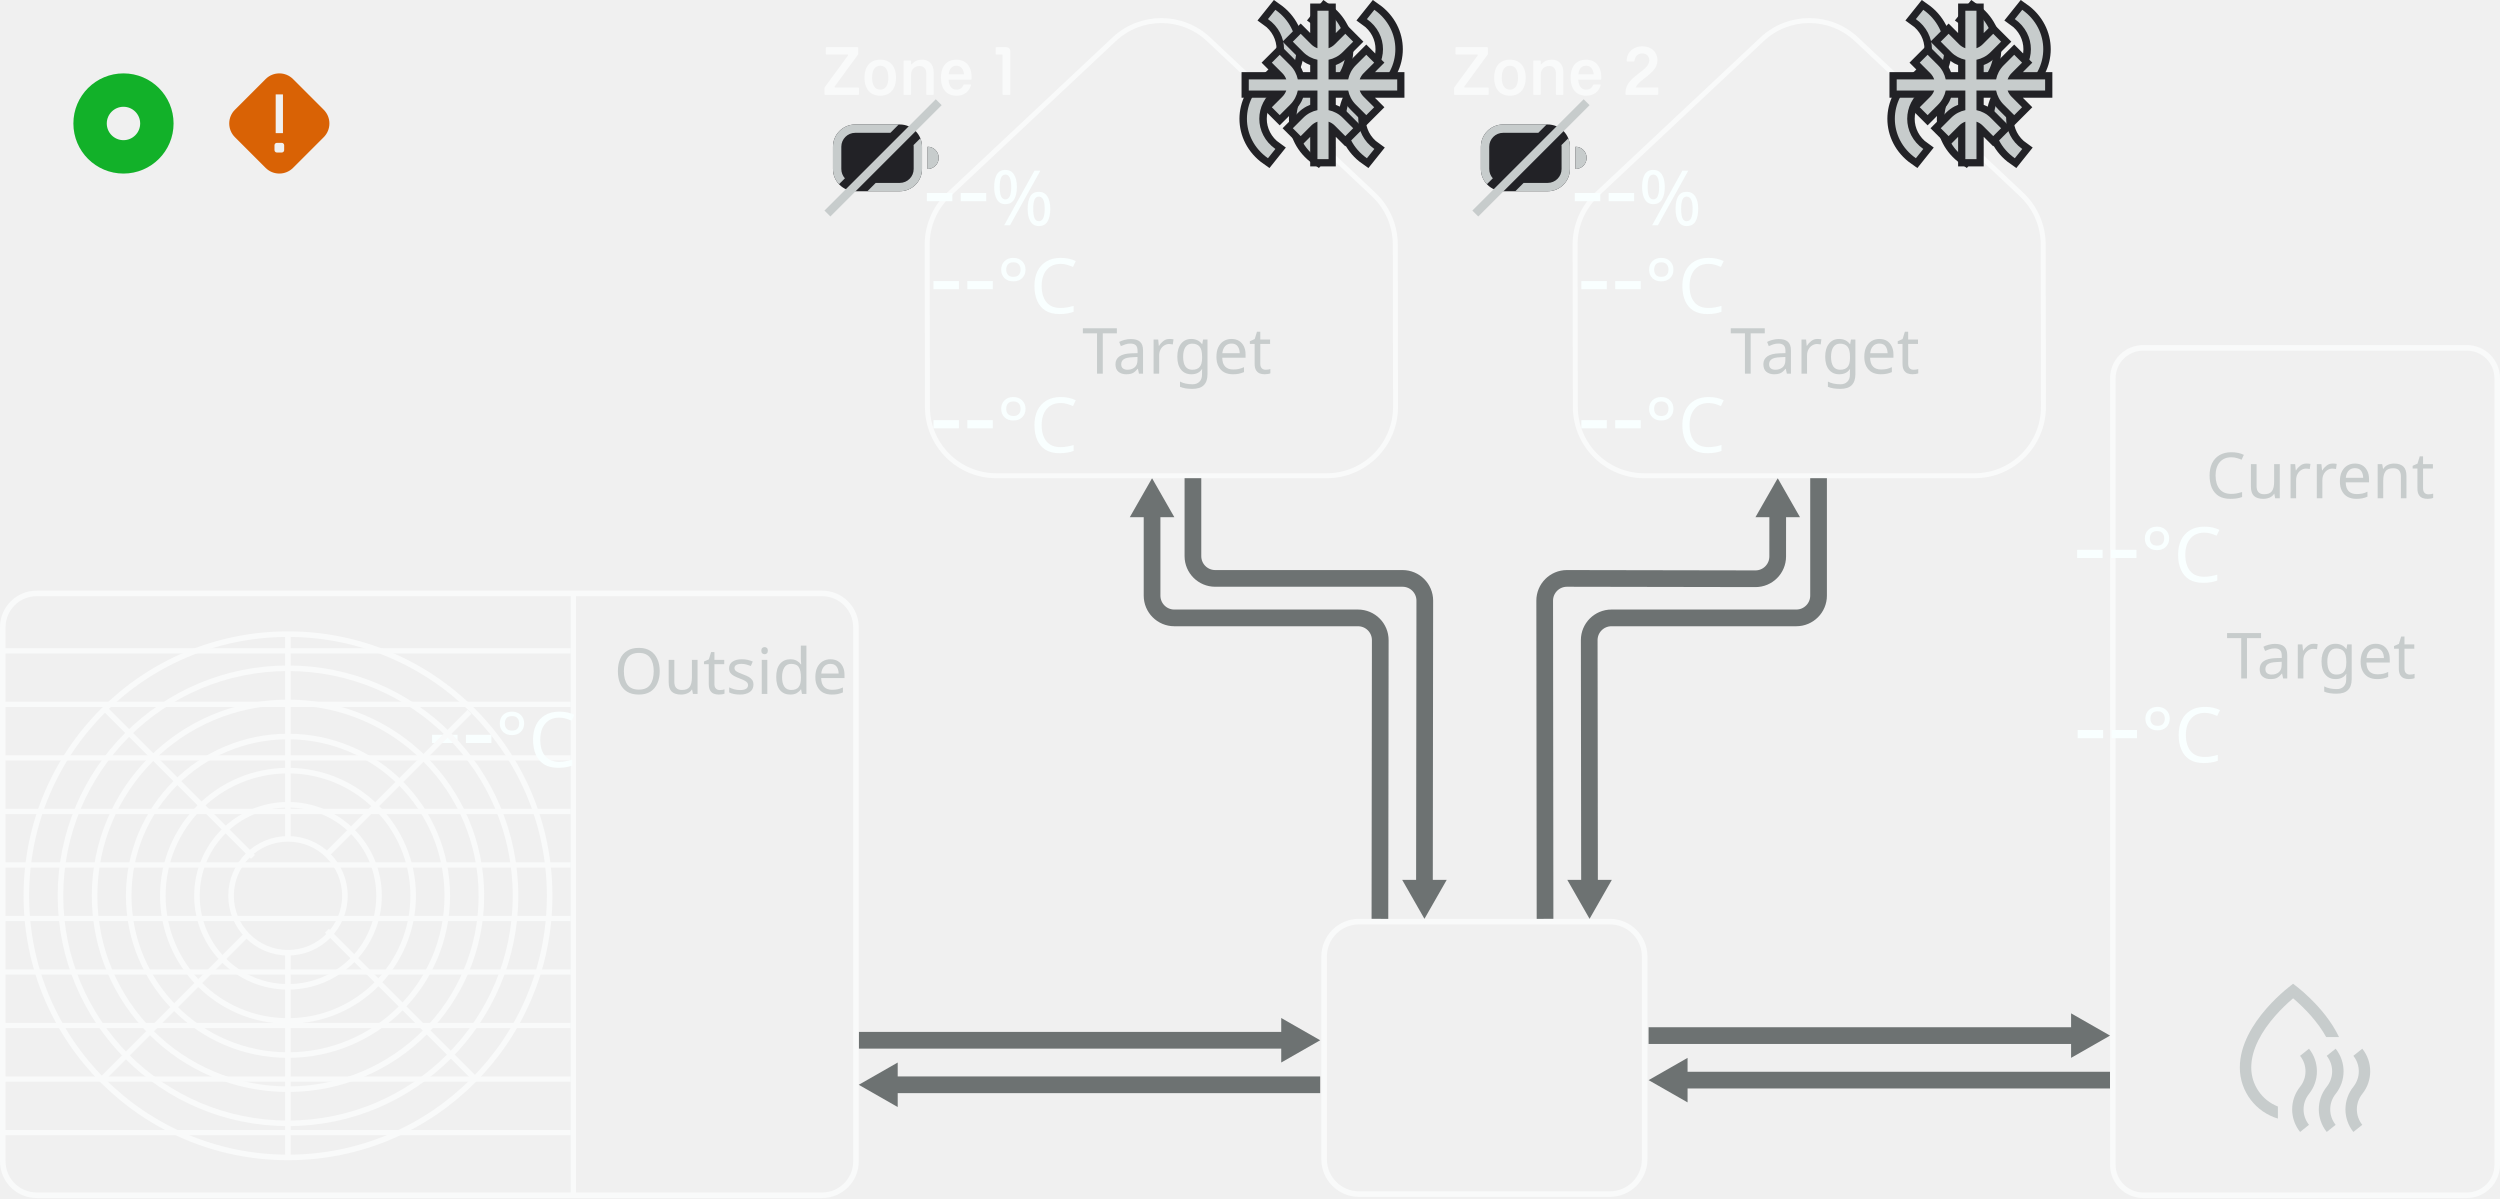
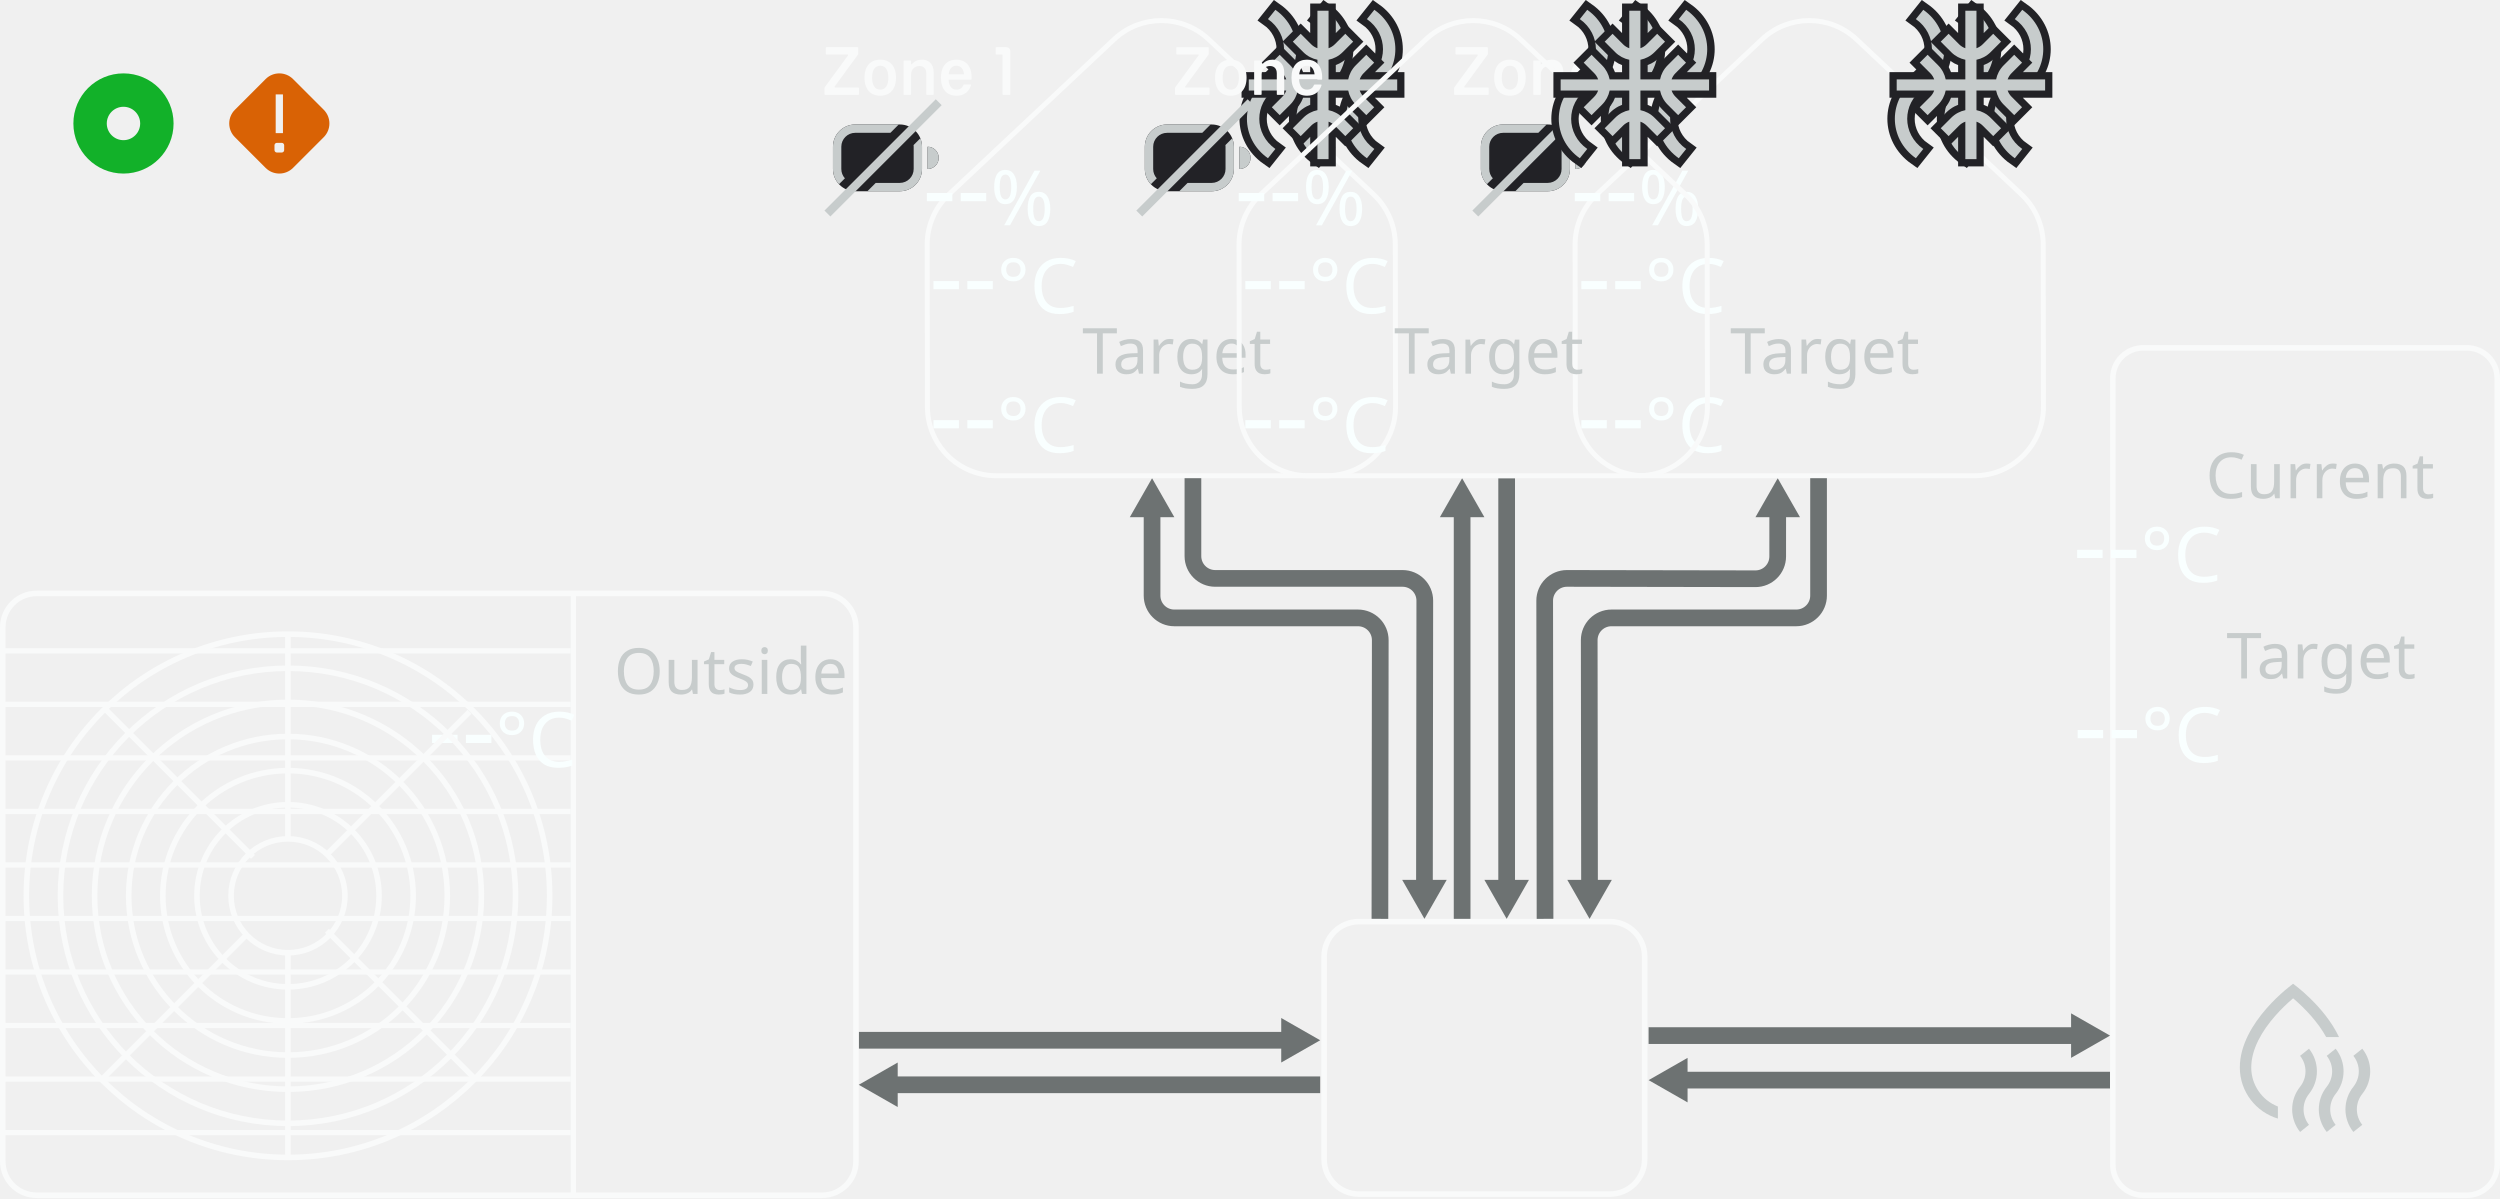
<svg xmlns="http://www.w3.org/2000/svg" xml:space="preserve" id="svg2281" version="1.1" fill="none" viewBox="0 0 449.158 215.243" height="215.243" width="449.158">
-   <rect x="237.897" y="165.582" width="57.588" height="48.954" rx="6.263" stroke="#f9fafa" id="rect2171" style="stroke-width:1;stroke-dasharray:none" />
+   <rect x="237.897" y="165.582" width="57.588" height="48.954" rx="6.263" stroke="#f9fafa" id="rect2171" style="display:inline;stroke-width:1;stroke-dasharray:none" />
  <mask id="path-82-inside-1_2379_2885" fill="#ffffff">
    <path d="m 505.045,189.727 8.727,-5.038 v 10.077 z" id="path2195" />
    <path d="M 504.993,189.727 499.954,181 h 10.078 z" id="path2197" />
    <path d="m 504.993,189.727 5.039,8.728 h -10.077 z" id="path2199" />
  </mask>
  <mask id="path-88-inside-2_2379_2885" fill="#ffffff">
    <path d="m 660.045,189.727 8.727,-5.038 v 10.077 z" id="path2214" />
    <path d="M 659.993,189.727 654.954,181 h 10.078 z" id="path2216" />
    <path d="m 659.993,189.727 5.039,8.728 h -10.077 z" id="path2218" />
  </mask>
  <defs id="defs2279" />
-   <g id="g9968">
+   <g id="g9968" style="display:inline">
    <path d="m 247.921,165.08 0.062,-50.066 c 0.003,-2.209 -1.791,-4 -4,-4 h -33 c -2.209,0 -4,-1.79 -4,-4 V 92.259" stroke="#b63a3a" stroke-width="3" id="path2031-4-3" style="stroke:#6d7272;stroke-opacity:1" />
    <path d="m 206.984,85.918 4,7 h -8 z" fill="#b63a3a" id="path2103-2-4" style="fill:#6d7272;fill-opacity:1" />
  </g>
-   <g id="g9980">
+   <g id="g9980" style="display:inline">
    <path d="m 319.391,91.928 -0.004,8.052 c -10e-4,2.209 -1.791,4.004 -4,4 l -33.863,-0.062 c -2.209,-0.004 -4.002,1.791 -4,4 l 0.062,57.162" stroke="#eb7f00" stroke-width="3" id="path2033-8-6-4" style="stroke:#6d7272;stroke-opacity:1" />
    <path d="m 319.391,85.918 4,7 h -8 z" fill="#b63a3a" id="path2103-2-4-2" style="fill:#6d7272;fill-opacity:1" />
  </g>
  <g id="g9960">
    <path d="m 237.189,186.897 -7,4 v -8 z" fill="#b63a3a" id="path2103-2" style="stroke:none;fill:#6d7272;fill-opacity:1" />
    <path d="m 154.285,186.897 h 76.18" stroke="#b63a3a" stroke-width="3.005" id="path2031-1" style="stroke:#6d7272;stroke-opacity:1" />
  </g>
  <g id="g9984">
    <path d="m 379.097,186.059 -7,4 v -8 z" fill="#b63a3a" id="path2103-2-6" style="fill:#6d7272;fill-opacity:1" />
    <path d="m 296.193,186.059 h 76.18" stroke="#b63a3a" stroke-width="3.005" id="path2031-1-5" style="stroke:#6d7272;stroke-opacity:1" />
  </g>
  <g id="g9988">
    <path d="m 379.097,194.059 h -76.404" stroke="#eb7f00" stroke-width="3" id="path2033-2-8" style="stroke:#6d7272;stroke-opacity:1" />
    <path d="m 296.193,194.059 7,-4 v 8 z" fill="#eb7f00" id="path2099-7-6" style="fill:#6d7272;fill-opacity:1" />
  </g>
  <g id="g9891">
    <rect x="379.597" y="62.498" width="69.061" height="152.245" rx="5.462" stroke="#f9fafa" id="rect2109-1" style="stroke-width:1;stroke-dasharray:none" />
    <g style="fill:#c7cccc;fill-opacity:1;stroke-width:1;stroke-dasharray:none" id="g11642-0" transform="matrix(1.367733,0,0,1.367733,395.5758,172.6416)">
      <path d="M 16.343,10 C 15.798,9.011 15.106,8.078 14.371,7.238 13.555,6.305 12.735,5.543 12.118,5.014 12.077,4.979 12.038,4.946 12,4.914 11.962,4.946 11.923,4.979 11.882,5.014 11.265,5.543 10.445,6.305 9.629,7.238 7.951,9.155 6.5,11.555 6.5,14 c 0,2.332 1.451,4.325 3.5,5.125 v 1.585 C 7.109,19.85 5,17.171 5,14 5,8 12,3 12,3 c 0,0 4.105,2.932 6.028,7 z" fill="#222226" id="path11624-8" style="fill:#c7cccc;fill-opacity:1;stroke-width:1;stroke-dasharray:none" />
      <path fill-rule="evenodd" clip-rule="evenodd" d="m 17.586,17.468 c -0.95,1.188 -0.95,2.875 0,4.063 l -1.171,0.937 c -1.388,-1.736 -1.388,-4.202 0,-5.937 0.95,-1.188 0.95,-2.875 0,-4.063 l 1.171,-0.937 c 1.388,1.736 1.388,4.202 0,5.937 z" fill="#222226" id="path11626-7" style="fill:#c7cccc;fill-opacity:1;stroke-width:1;stroke-dasharray:none" />
      <path fill-rule="evenodd" clip-rule="evenodd" d="m 21.086,17.468 c -0.95,1.188 -0.95,2.875 0,4.063 l -1.171,0.937 c -1.388,-1.736 -1.388,-4.202 0,-5.937 0.95,-1.188 0.95,-2.875 0,-4.063 l 1.171,-0.937 c 1.388,1.736 1.388,4.202 0,5.937 z" fill="#222226" id="path11628-3" style="fill:#c7cccc;fill-opacity:1;stroke-width:1;stroke-dasharray:none" />
      <path fill-rule="evenodd" clip-rule="evenodd" d="m 14.086,17.468 c -0.95,1.188 -0.95,2.875 0,4.063 l -1.171,0.937 c -1.388,-1.736 -1.388,-4.202 0,-5.937 0.95,-1.188 0.95,-2.875 0,-4.063 l 1.171,-0.937 c 1.388,1.736 1.388,4.202 0,5.937 z" fill="#222226" id="path11630-4" style="fill:#c7cccc;fill-opacity:1;stroke-width:1;stroke-dasharray:none" />
    </g>
    <text xml:space="preserve" style="font-size:18.897px;font-family:Calibri;-inkscape-font-specification:Calibri;fill:#f9ffff;fill-opacity:1;stroke:none;stroke-width:0.644;stroke-opacity:0.547" x="413.14" y="104.576" id="text2409">
      <tspan id="tspan2407" x="415.276" y="104.576" style="text-align:center;text-anchor:middle;fill:#f9ffff;fill-opacity:1;stroke-width:0.644">--<tspan style="font-size:13.743px;text-align:center;text-anchor:middle;fill:#f9ffff;fill-opacity:1;stroke-width:0.644" id="tspan4379">°C</tspan>
      </tspan>
    </text>
    <text xml:space="preserve" style="font-size:11.425px;font-family:Calibri;-inkscape-font-specification:Calibri;fill:#c7cccc;fill-opacity:1;stroke:none;stroke-width:0.575;stroke-opacity:0.547" x="396.277" y="89.519" id="text2409-5">
      <tspan id="tspan2407-6" x="396.277" y="89.519" style="font-size:11.425px;fill:#c7cccc;fill-opacity:1;stroke-width:0.575">Current</tspan>
    </text>
    <text xml:space="preserve" style="font-size:18.897px;font-family:Calibri;-inkscape-font-specification:Calibri;fill:#f9ffff;fill-opacity:1;stroke:none;stroke-width:0.644;stroke-opacity:0.547" x="413.241" y="136.953" id="text2409-50">
      <tspan id="tspan2407-0" x="415.377" y="136.953" style="text-align:center;text-anchor:middle;fill:#f9ffff;fill-opacity:1;stroke-width:0.644">--<tspan style="font-size:13.743px;text-align:center;text-anchor:middle;fill:#f9ffff;fill-opacity:1;stroke-width:0.644" id="tspan4379-5">°C</tspan>
      </tspan>
    </text>
    <text xml:space="preserve" style="font-size:11.425px;font-family:Calibri;-inkscape-font-specification:Calibri;fill:#c7cccc;fill-opacity:1;stroke:none;stroke-width:0.575;stroke-opacity:0.547" x="400.013" y="121.895" id="text2409-5-1">
      <tspan id="tspan2407-6-7" x="400.013" y="121.895" style="font-size:11.425px;fill:#c7cccc;fill-opacity:1;stroke-width:0.575">Target</tspan>
    </text>
  </g>
-   <g id="g9595">
+   <g id="g9595" style="display:inline">
    <path d="m 148.244,17.041 c -0.084,0 -0.12,-0.036 -0.12,-0.12 v -1.092 c 0,-0.06 0.012,-0.096 0.048,-0.156 l 4.176,-5.7 c 0.06,-0.084 0.024,-0.18 -0.084,-0.18 h -3.768 c -0.084,0 -0.132,-0.048 -0.132,-0.132 v -1.068 c 0,-0.084 0.048,-0.12 0.132,-0.12 h 5.556 c 0.084,0 0.132,0.036 0.132,0.12 v 1.092 c 0,0.06 -0.012,0.096 -0.06,0.156 l -4.164,5.7 c -0.06,0.084 -0.012,0.18 0.084,0.18 h 4.152 c 0.084,0 0.132,0.048 0.132,0.132 v 1.068 c 0,0.084 -0.048,0.12 -0.132,0.12 z m 9.906,0.156 c -1.704,0 -2.832,-1.116 -2.832,-3.24 0,-2.124 1.128,-3.24 2.832,-3.24 1.68,0 2.832,1.116 2.832,3.24 0,2.124 -1.152,3.24 -2.832,3.24 z m -1.464,-3.24 c 0,1.404 0.54,2.148 1.464,2.148 0.924,0 1.452,-0.744 1.452,-2.148 0,-1.416 -0.528,-2.148 -1.452,-2.148 -0.924,0 -1.464,0.732 -1.464,2.148 z m 5.768,3.084 c -0.072,0 -0.108,-0.036 -0.108,-0.12 v -5.94 c 0,-0.072 0.036,-0.108 0.108,-0.108 h 1.104 c 0.084,0 0.132,0.036 0.132,0.108 v 0.504 c 0,0.072 0.084,0.108 0.156,0.024 0.444,-0.516 1.068,-0.792 1.824,-0.792 1.14,0 2.076,0.732 2.076,2.28 v 3.924 c 0,0.084 -0.036,0.12 -0.108,0.12 h -1.116 c -0.06,0 -0.108,-0.036 -0.108,-0.12 v -3.732 c 0,-0.912 -0.516,-1.332 -1.236,-1.332 -0.804,0 -1.488,0.588 -1.488,1.512 v 3.552 c 0,0.084 -0.048,0.12 -0.132,0.12 z m 9.383,0.156 c -1.668,0 -2.784,-1.092 -2.784,-3.24 0,-2.16 1.116,-3.24 2.796,-3.24 1.404,0 2.82,0.9 2.712,3.468 0,0.084 -0.036,0.132 -0.12,0.132 h -4.02 c 0.084,1.188 0.576,1.788 1.428,1.788 0.696,0 1.056,-0.372 1.236,-0.816 0.024,-0.072 0.072,-0.108 0.144,-0.108 h 1.116 c 0.084,0 0.132,0.048 0.108,0.12 -0.324,1.104 -1.152,1.896 -2.616,1.896 z m -1.392,-3.84 h 2.76 c -0.12,-1.02 -0.612,-1.548 -1.356,-1.548 -0.804,0 -1.284,0.504 -1.404,1.548 z m 9.799,3.684 c -0.084,0 -0.12,-0.036 -0.12,-0.12 V 9.925 c 0,-0.084 -0.036,-0.132 -0.12,-0.132 h -0.984 c -0.084,0 -0.132,-0.048 -0.132,-0.132 v -1.068 c 0,-0.084 0.048,-0.12 0.132,-0.12 h 1.716 c 0.492,0 0.78,0.276 0.78,0.792 v 7.656 c 0,0.084 -0.048,0.12 -0.12,0.12 z" fill="#f9fafa" id="path2029" />
    <path style="fill:none;fill-opacity:1;stroke:#f9fafa;stroke-width:0.892;stroke-dasharray:none;stroke-opacity:1" d="m 250.728,73.072 -0.044,-29.136 c -0.005,-3.409 -1.416,-6.665 -3.9,-9.001 L 217.137,7.058 c -4.763,-4.478 -12.186,-4.482 -16.954,-0.008 L 170.489,34.914 c -2.499,2.344 -3.914,5.621 -3.909,9.047 l 0.045,29.149 c 0.011,6.83 5.551,12.362 12.381,12.362 h 59.341 c 6.845,0 12.392,-5.555 12.381,-12.4 z" id="path21454-0" />
    <g id="g30748" transform="translate(-481.8461,-72.6378)">
      <path style="fill:#222226;fill-opacity:1" d="m 20,14 c 1.105,0 2,-0.895 2,-2 0,-1.105 -0.895,-2 -2,-2 z" id="path8385-2-2-1-0-4" transform="translate(628.5,89.00003)" />
      <path style="fill:#222226;fill-opacity:1" d="M 7,6 C 4.791,6 3,7.791 3,10 v 4 c 0,2.209 1.791,4 4,4 h 8 c 2.209,0 4,-1.791 4,-4 V 10 C 19,7.791 17.209,6 15,6 Z m 8,1.5 H 7 C 5.619,7.5 4.5,8.619 4.5,10 v 4 c 0,1.381 1.119,2.5 2.5,2.5 h 8 c 1.381,0 2.5,-1.119 2.5,-2.5 V 10 C 17.5,8.619 16.381,7.5 15,7.5 Z" id="path8383-2-5-3-7-8" transform="translate(628.5,89.00003)" />
      <path d="M 637.682,107 H 643.5 c 2.209,0 4,-1.791 4,-4 v -4 c 0,-0.538 -0.106,-1.051 -0.299,-1.519 l -1.219,1.219 C 645.994,98.798 646,98.898 646,99 v 4 c 0,1.381 -1.119,2.5 -2.5,2.5 h -4.318 z" fill="#222226" id="path8521-8" style="fill:#c7cccc;fill-opacity:1" />
      <path d="m 641.818,96.5 h -6.318 c -1.381,0 -2.5,1.119 -2.5,2.5 v 4 c 0,0.644 0.244,1.231 0.644,1.674 l -1.062,1.062 c -0.671,-0.715 -1.082,-1.678 -1.082,-2.736 v -4 c 0,-2.209 1.791,-4 4,-4 h 7.818 z" fill="#222226" id="path8523-8" style="fill:#c7cccc;fill-opacity:1" />
      <path d="m 650.5,101 c 0,1.105 -0.895,2 -2,2 v -4 c 1.105,0 2,0.895 2,2 z" fill="#222226" id="path8525-7" style="fill:#c7cccc;fill-opacity:1" />
      <path fill-rule="evenodd" clip-rule="evenodd" d="m 629.97,110.47 20,-20 1.061,1.061 -20,20 z" fill="#222226" id="path8527-2" style="fill:#c7cccc;fill-opacity:1" />
    </g>
    <text xml:space="preserve" style="font-size:18.897px;font-family:Calibri;-inkscape-font-specification:Calibri;fill:#f9ffff;fill-opacity:1;stroke:none;stroke-width:0.644;stroke-opacity:0.547" x="207.667" y="81.285" id="text2409-1">
      <tspan id="tspan2407-7" x="209.803" y="81.285" style="text-align:center;text-anchor:middle;fill:#f9ffff;fill-opacity:1;stroke-width:0.644">--<tspan style="font-size:13.743px;text-align:center;text-anchor:middle;fill:#f9ffff;fill-opacity:1;stroke-width:0.644" id="tspan4379-4">°C</tspan>
      </tspan>
    </text>
    <text xml:space="preserve" style="font-size:18.897px;font-family:Calibri;-inkscape-font-specification:Calibri;fill:#f9ffff;fill-opacity:1;stroke:none;stroke-width:0.644;stroke-opacity:0.547" x="207.667" y="56.287" id="text2409-1-0">
      <tspan id="tspan2407-7-7" x="209.803" y="56.287" style="text-align:center;text-anchor:middle;fill:#f9ffff;fill-opacity:1;stroke-width:0.644">--<tspan style="font-size:13.743px;text-align:center;text-anchor:middle;fill:#f9ffff;fill-opacity:1;stroke-width:0.644" id="tspan4379-4-9">°C</tspan>
      </tspan>
    </text>
    <text xml:space="preserve" style="font-size:18.897px;font-family:Calibri;-inkscape-font-specification:Calibri;fill:#f9ffff;fill-opacity:1;stroke:none;stroke-width:0.644;stroke-opacity:0.547" x="207.049" y="40.477" id="text2409-1-6">
      <tspan id="tspan2407-7-0" x="207.049" y="40.477" style="text-align:center;text-anchor:middle;fill:#f9ffff;fill-opacity:1;stroke-width:0.644">--<tspan style="font-size:13.743px;text-align:center;text-anchor:middle" id="tspan5809">%</tspan>
      </tspan>
    </text>
    <text xml:space="preserve" style="font-size:11.425px;font-family:Calibri;-inkscape-font-specification:Calibri;fill:#c7cccc;fill-opacity:1;stroke:none;stroke-width:0.575;stroke-opacity:0.547" x="194.44" y="67.133" id="text2409-5-9">
      <tspan id="tspan2407-6-9" x="194.44" y="67.133" style="font-size:11.425px;fill:#c7cccc;fill-opacity:1;stroke-width:0.575">Target</tspan>
    </text>
    <g style="display:inline;fill:#c7cccc;fill-opacity:1;stroke:#222226;stroke-width:1.813;stroke-dasharray:none;stroke-opacity:1;paint-order:stroke fill markers" id="g6363-5-3-4" transform="matrix(1.481479,0,0,1.38889,219.5833,-1.570976)">
      <path fill-rule="evenodd" clip-rule="evenodd" d="m 18.45,12.6 c -2.6,1.95 -2.6,5.85 0,7.8 l -0.9,1.2 c -3.4,-2.55 -3.4,-7.65 0,-10.2 2.6,-1.95 2.6,-5.85 0,-7.8 l 0.9,-1.2 c 3.4,2.55 3.4,7.65 0,10.2 z" fill="#222226" id="path6348-3-7-9" style="fill:#c7cccc;fill-opacity:1;stroke:#222226;stroke-width:1.813;stroke-dasharray:none;stroke-opacity:1;paint-order:stroke fill markers" />
      <path fill-rule="evenodd" clip-rule="evenodd" d="m 12.45,12.6 c -2.6,1.95 -2.6,5.85 0,7.8 l -0.9,1.2 c -3.4,-2.55 -3.4,-7.65 0,-10.2 2.6,-1.95 2.6,-5.85 0,-7.8 l 0.9,-1.2 c 3.4,2.55 3.4,7.65 0,10.2 z" fill="#222226" id="path6350-8-5-1" style="fill:#c7cccc;fill-opacity:1;stroke:#222226;stroke-width:1.813;stroke-dasharray:none;stroke-opacity:1;paint-order:stroke fill markers" />
      <path fill-rule="evenodd" clip-rule="evenodd" d="m 6.45,12.6 c -2.6,1.95 -2.6,5.85 0,7.8 l -0.9,1.2 c -3.4,-2.55 -3.4,-7.65 0,-10.2 2.6,-1.95 2.6,-5.85 0,-7.8 l 0.9,-1.2 c 3.4,2.55 3.4,7.65 0,10.2 z" fill="#222226" id="path6352-3-0-2" style="fill:#c7cccc;fill-opacity:1;stroke:#222226;stroke-width:1.813;stroke-dasharray:none;stroke-opacity:1;paint-order:stroke fill markers" />
    </g>
    <g id="g9598">
      <path d="m 236.694,16.262 v 3.528 c -0.929,0.189 -1.815,0.643 -2.535,1.364 l -1.886,1.886 1.414,1.414 1.886,-1.886 c 0.328,-0.328 0.712,-0.563 1.121,-0.708 v 6.734 h 2 v -6.734 c 0.409,0.144 0.794,0.38 1.121,0.708 l 1.886,1.886 1.414,-1.414 -1.886,-1.886 c -0.721,-0.721 -1.607,-1.175 -2.536,-1.364 v -3.528 h 3.529 c 0.189,0.929 0.643,1.815 1.364,2.535 l 1.886,1.886 1.414,-1.414 -1.886,-1.886 c -0.327,-0.327 -0.563,-0.712 -0.708,-1.121 h 6.734 v -2 h -6.734 c 0.144,-0.409 0.38,-0.794 0.708,-1.121 l 1.886,-1.886 -1.414,-1.414 -1.886,1.886 c -0.721,0.721 -1.175,1.607 -1.364,2.536 h -3.529 v -3.529 c 0.929,-0.189 1.815,-0.643 2.535,-1.364 l 1.886,-1.886 -1.414,-1.414 -1.886,1.886 c -0.327,0.327 -0.712,0.563 -1.121,0.708 v -6.734 h -2 v 6.735 c -0.409,-0.144 -0.794,-0.38 -1.121,-0.708 l -1.886,-1.886 -1.414,1.414 1.886,1.886 c 0.721,0.721 1.607,1.175 2.536,1.364 v 3.529 h -3.529 c -0.189,-0.929 -0.643,-1.815 -1.364,-2.536 l -1.886,-1.886 -1.414,1.414 1.886,1.886 c 0.328,0.328 0.563,0.712 0.708,1.121 h -6.734 v 2 h 6.734 c -0.144,0.409 -0.38,0.794 -0.708,1.121 l -1.886,1.886 1.414,1.414 1.886,-1.886 c 0.721,-0.721 1.175,-1.606 1.364,-2.535 z" fill="#f9fafa" id="path6223-5-9-2" style="display:inline;fill:#c7cccc;fill-opacity:1;stroke:#222226;stroke-width:2.6;stroke-dasharray:none;stroke-opacity:1;paint-order:stroke fill markers" />
    </g>
  </g>
  <g id="g9936">
    <g id="g9952">
      <rect x="0.5" y="106.615" width="153.285" height="108.128" rx="6.085" stroke="#f9fafa" id="rect2113" />
      <line x1="0" y1="116.934" x2="102.543" y2="116.934" stroke="#f9fafa" stroke-width="0.941" id="line2115" />
      <line x1="0" y1="126.55" x2="102.543" y2="126.55" stroke="#f9fafa" stroke-width="0.941" id="line2117" />
      <line x1="0" y1="136.167" x2="102.543" y2="136.167" stroke="#f9fafa" stroke-width="0.941" id="line2119" />
      <line x1="0" y1="145.784" x2="102.543" y2="145.784" stroke="#f9fafa" stroke-width="0.941" id="line2121" />
      <line x1="0" y1="155.4" x2="102.543" y2="155.4" stroke="#f9fafa" stroke-width="0.941" id="line2123" />
      <line x1="0" y1="165.017" x2="102.543" y2="165.017" stroke="#f9fafa" stroke-width="0.941" id="line2125" />
      <line x1="0" y1="174.634" x2="102.543" y2="174.634" stroke="#f9fafa" stroke-width="0.941" id="line2127" />
      <line x1="0" y1="184.251" x2="102.543" y2="184.251" stroke="#f9fafa" stroke-width="0.941" id="line2129" />
      <line x1="0" y1="193.867" x2="102.543" y2="193.867" stroke="#f9fafa" stroke-width="0.941" id="line2131" />
      <line x1="0" y1="203.484" x2="102.543" y2="203.484" stroke="#f9fafa" stroke-width="0.941" id="line2133" />
      <line x1="103.013" y1="106.847" x2="103.013" y2="215.034" stroke="#f9fafa" stroke-width="0.941" id="line2135" />
    </g>
    <g id="g9567">
      <text xml:space="preserve" style="font-size:18.897px;font-family:Calibri;-inkscape-font-specification:Calibri;fill:#f9ffff;fill-opacity:1;stroke:none;stroke-width:0.644;stroke-opacity:0.547" x="127.412" y="137.81" id="text2409-50-3">
        <tspan id="tspan2407-0-1" x="129.548" y="137.81" style="text-align:center;text-anchor:middle;fill:#f9ffff;fill-opacity:1;stroke-width:0.644">--<tspan style="font-size:13.743px;text-align:center;text-anchor:middle;fill:#f9ffff;fill-opacity:1;stroke-width:0.644" id="tspan4379-5-4">°C</tspan>
        </tspan>
      </text>
      <text xml:space="preserve" style="font-size:11.425px;font-family:Calibri;-inkscape-font-specification:Calibri;fill:#c7cccc;fill-opacity:1;stroke:none;stroke-width:0.575;stroke-opacity:0.547" x="110.31" y="124.683" id="text2409-5-0">
        <tspan id="tspan2407-6-3" x="110.31" y="124.683" style="font-size:11.425px;fill:#c7cccc;fill-opacity:1;stroke-width:0.575">Outside</tspan>
        <tspan x="110.31" y="138.965" style="font-size:11.425px;fill:#c7cccc;fill-opacity:1;stroke-width:0.575" id="tspan14032" />
      </text>
    </g>
    <g id="g949">
      <path id="circle2137" style="stroke:#f9fafa" d="m 61.969,160.941 a 10.228,10.228 0 0 1 -10.228,10.228 10.228,10.228 0 0 1 -10.228,-10.228 10.228,10.228 0 0 1 10.228,-10.228 10.228,10.228 0 0 1 10.228,10.228 z" />
      <path id="circle2139" style="stroke:#f9fafa" d="m 68.1,160.941 a 16.358,16.358 0 0 1 -16.358,16.358 16.358,16.358 0 0 1 -16.358,-16.358 16.358,16.358 0 0 1 16.358,-16.358 16.358,16.358 0 0 1 16.358,16.358 z" />
      <path id="circle2141" style="stroke:#f9fafa" d="m 74.23,160.941 a 22.488,22.488 0 0 1 -22.488,22.488 22.488,22.488 0 0 1 -22.488,-22.488 22.488,22.488 0 0 1 22.488,-22.488 22.488,22.488 0 0 1 22.488,22.488 z" />
      <path id="circle2143" style="stroke:#f9fafa" d="m 80.36,160.941 a 28.618,28.618 0 0 1 -28.618,28.618 28.618,28.618 0 0 1 -28.618,-28.618 28.618,28.618 0 0 1 28.618,-28.618 28.618,28.618 0 0 1 28.618,28.618 z" />
      <path id="circle2145" style="stroke:#f9fafa" d="M 86.49,160.941 A 34.748,34.748 0 0 1 51.742,195.689 34.748,34.748 0 0 1 16.993,160.941 a 34.748,34.748 0 0 1 34.748,-34.748 34.748,34.748 0 0 1 34.748,34.748 z" />
      <path id="circle2147" style="stroke:#f9fafa" d="m 92.62,160.941 a 40.878,40.878 0 0 1 -40.878,40.878 40.878,40.878 0 0 1 -40.878,-40.878 40.878,40.878 0 0 1 40.878,-40.878 40.878,40.878 0 0 1 40.878,40.878 z" />
      <path id="circle2149" style="stroke:#f9fafa" d="M 98.75,160.941 A 47.008,47.008 0 0 1 51.742,207.949 47.008,47.008 0 0 1 4.733,160.941 a 47.008,47.008 0 0 1 47.008,-47.008 47.008,47.008 0 0 1 47.009,47.008 z" />
      <path id="line2151" style="stroke:#f9fafa" d="m 51.731,113.943 v 36.781" />
      <path id="line2153" style="stroke:#f9fafa" d="m 51.731,171.158 v 36.78" />
      <path id="line2155" style="stroke:#f9fafa" d="m 58.736,167.228 26.564,26.564" />
      <path id="line2157" style="stroke:#f9fafa" d="m 18.89,127.382 26.564,26.564" />
      <path id="line2159" style="stroke:#f9fafa" d="M 17.939,194.303 44.503,167.739" />
      <path id="line2161" style="stroke:#f9fafa" d="M 58.806,153.435 84.349,127.893" />
    </g>
  </g>
  <g id="g9964">
    <path d="M 237.189,194.897 H 160.785" stroke="#eb7f00" stroke-width="3" id="path2033-2" style="stroke:#6d7272;stroke-opacity:1" />
    <path d="m 154.285,194.897 7,-4 v 8 z" fill="#eb7f00" id="path2099-7" style="fill:#6d7272;fill-opacity:1" />
  </g>
-   <g id="g9559">
+   <g id="g9559" style="display:inline">
    <path d="m 261.374,17.041 c -0.084,0 -0.12,-0.036 -0.12,-0.12 v -1.092 c 0,-0.06 0.012,-0.096 0.048,-0.156 l 4.176,-5.7 c 0.06,-0.084 0.024,-0.18 -0.084,-0.18 h -3.768 c -0.084,0 -0.132,-0.048 -0.132,-0.132 v -1.068 c 0,-0.084 0.048,-0.12 0.132,-0.12 h 5.556 c 0.084,0 0.132,0.036 0.132,0.12 v 1.092 c 0,0.06 -0.012,0.096 -0.06,0.156 l -4.164,5.7 c -0.06,0.084 -0.012,0.18 0.084,0.18 h 4.152 c 0.084,0 0.132,0.048 0.132,0.132 v 1.068 c 0,0.084 -0.048,0.12 -0.132,0.12 z m 9.906,0.156 c -1.704,0 -2.832,-1.116 -2.832,-3.24 0,-2.124 1.128,-3.24 2.832,-3.24 1.68,0 2.832,1.116 2.832,3.24 0,2.124 -1.152,3.24 -2.832,3.24 z m -1.464,-3.24 c 0,1.404 0.54,2.148 1.464,2.148 0.924,0 1.452,-0.744 1.452,-2.148 0,-1.416 -0.528,-2.148 -1.452,-2.148 -0.924,0 -1.464,0.732 -1.464,2.148 z m 5.768,3.084 c -0.072,0 -0.108,-0.036 -0.108,-0.12 v -5.94 c 0,-0.072 0.036,-0.108 0.108,-0.108 h 1.104 c 0.084,0 0.132,0.036 0.132,0.108 v 0.504 c 0,0.072 0.084,0.108 0.156,0.024 0.444,-0.516 1.068,-0.792 1.824,-0.792 1.14,0 2.076,0.732 2.076,2.28 v 3.924 c 0,0.084 -0.036,0.12 -0.108,0.12 h -1.116 c -0.06,0 -0.108,-0.036 -0.108,-0.12 v -3.732 c 0,-0.912 -0.516,-1.332 -1.236,-1.332 -0.804,0 -1.488,0.588 -1.488,1.512 v 3.552 c 0,0.084 -0.048,0.12 -0.132,0.12 z m 9.382,0.156 c -1.668,0 -2.784,-1.092 -2.784,-3.24 0,-2.16 1.116,-3.24 2.796,-3.24 1.404,0 2.82,0.9 2.712,3.468 0,0.084 -0.036,0.132 -0.12,0.132 h -4.02 c 0.084,1.188 0.576,1.788 1.428,1.788 0.696,0 1.056,-0.372 1.236,-0.816 0.024,-0.072 0.072,-0.108 0.144,-0.108 h 1.116 c 0.084,0 0.132,0.048 0.108,0.12 -0.324,1.104 -1.152,1.896 -2.616,1.896 z m -1.392,-3.84 h 2.76 c -0.12,-1.02 -0.612,-1.548 -1.356,-1.548 -0.804,0 -1.284,0.504 -1.404,1.548 z m 8.587,3.684 c -0.084,0 -0.12,-0.036 -0.12,-0.12 v -0.252 c 0,-1.572 1.164,-2.532 2.244,-3.372 0.972,-0.768 2.028,-1.452 2.028,-2.448 0,-0.78 -0.528,-1.248 -1.272,-1.248 -0.804,0 -1.32,0.576 -1.38,1.332 -0.012,0.084 -0.06,0.12 -0.132,0.12 h -1.152 c -0.084,0 -0.132,-0.036 -0.132,-0.12 0.012,-1.572 1.248,-2.616 2.82,-2.616 1.584,0 2.712,0.984 2.712,2.496 0,1.068 -0.576,1.776 -1.368,2.484 -0.996,0.888 -2.148,1.512 -2.52,2.412 h 3.912 c 0.084,0 0.132,0.048 0.132,0.132 v 1.08 c 0,0.084 -0.048,0.12 -0.132,0.12 z" fill="#f9fafa" id="path2027" />
    <path style="fill:none;fill-opacity:1;stroke:#f9fafa;stroke-width:0.892;stroke-dasharray:none;stroke-opacity:1" d="m 367.134,73.072 -0.044,-29.136 c -0.005,-3.409 -1.416,-6.665 -3.9,-9.001 L 333.542,7.058 c -4.763,-4.478 -12.186,-4.482 -16.954,-0.008 L 286.895,34.914 c -2.499,2.344 -3.914,5.621 -3.909,9.047 l 0.045,29.149 c 0.011,6.83 5.551,12.362 12.381,12.362 h 59.341 c 6.845,0 12.392,-5.555 12.381,-12.4 z" id="path21454-0-2" />
    <g id="g30748-2" transform="translate(-365.4409,-72.6378)" style="display:inline">
      <path style="fill:#222226;fill-opacity:1" d="m 20,14 c 1.105,0 2,-0.895 2,-2 0,-1.105 -0.895,-2 -2,-2 z" id="path8385-2-2-1-0-4-2" transform="translate(628.5,89.00003)" />
      <path style="fill:#222226;fill-opacity:1" d="M 7,6 C 4.791,6 3,7.791 3,10 v 4 c 0,2.209 1.791,4 4,4 h 8 c 2.209,0 4,-1.791 4,-4 V 10 C 19,7.791 17.209,6 15,6 Z m 8,1.5 H 7 C 5.619,7.5 4.5,8.619 4.5,10 v 4 c 0,1.381 1.119,2.5 2.5,2.5 h 8 c 1.381,0 2.5,-1.119 2.5,-2.5 V 10 C 17.5,8.619 16.381,7.5 15,7.5 Z" id="path8383-2-5-3-7-8-6" transform="translate(628.5,89.00003)" />
      <path d="M 637.682,107 H 643.5 c 2.209,0 4,-1.791 4,-4 v -4 c 0,-0.538 -0.106,-1.051 -0.299,-1.519 l -1.219,1.219 C 645.994,98.798 646,98.898 646,99 v 4 c 0,1.381 -1.119,2.5 -2.5,2.5 h -4.318 z" fill="#222226" id="path8521-8-6" style="fill:#c7cccc;fill-opacity:1" />
      <path d="m 641.818,96.5 h -6.318 c -1.381,0 -2.5,1.119 -2.5,2.5 v 4 c 0,0.644 0.244,1.231 0.644,1.674 l -1.062,1.062 c -0.671,-0.715 -1.082,-1.678 -1.082,-2.736 v -4 c 0,-2.209 1.791,-4 4,-4 h 7.818 z" fill="#222226" id="path8523-8-2" style="fill:#c7cccc;fill-opacity:1" />
      <path d="m 650.5,101 c 0,1.105 -0.895,2 -2,2 v -4 c 1.105,0 2,0.895 2,2 z" fill="#222226" id="path8525-7-6" style="fill:#c7cccc;fill-opacity:1" />
      <path fill-rule="evenodd" clip-rule="evenodd" d="m 629.97,110.47 20,-20 1.061,1.061 -20,20 z" fill="#222226" id="path8527-2-1" style="fill:#c7cccc;fill-opacity:1" />
    </g>
    <text xml:space="preserve" style="font-size:18.897px;font-family:Calibri;-inkscape-font-specification:Calibri;fill:#f9ffff;fill-opacity:1;stroke:none;stroke-width:0.644;stroke-opacity:0.547" x="324.072" y="81.285" id="text2409-1-7">
      <tspan id="tspan2407-7-8" x="326.208" y="81.285" style="text-align:center;text-anchor:middle;fill:#f9ffff;fill-opacity:1;stroke-width:0.644">--<tspan style="font-size:13.743px;text-align:center;text-anchor:middle;fill:#f9ffff;fill-opacity:1;stroke-width:0.644" id="tspan4379-4-6">°C</tspan>
      </tspan>
    </text>
    <text xml:space="preserve" style="font-size:18.897px;font-family:Calibri;-inkscape-font-specification:Calibri;fill:#f9ffff;fill-opacity:1;stroke:none;stroke-width:0.644;stroke-opacity:0.547" x="324.072" y="56.287" id="text2409-1-0-8">
      <tspan id="tspan2407-7-7-6" x="326.208" y="56.287" style="text-align:center;text-anchor:middle;fill:#f9ffff;fill-opacity:1;stroke-width:0.644">--<tspan style="font-size:13.743px;text-align:center;text-anchor:middle;fill:#f9ffff;fill-opacity:1;stroke-width:0.644" id="tspan4379-4-9-1">°C</tspan>
      </tspan>
    </text>
    <text xml:space="preserve" style="font-size:18.897px;font-family:Calibri;-inkscape-font-specification:Calibri;fill:#f9ffff;fill-opacity:1;stroke:none;stroke-width:0.644;stroke-opacity:0.547" x="323.454" y="40.477" id="text2409-1-6-8">
      <tspan id="tspan2407-7-0-1" x="323.454" y="40.477" style="text-align:center;text-anchor:middle;fill:#f9ffff;fill-opacity:1;stroke-width:0.644">--<tspan style="font-size:13.743px;text-align:center;text-anchor:middle" id="tspan5809-3">%</tspan>
      </tspan>
    </text>
    <text xml:space="preserve" style="font-size:11.425px;font-family:Calibri;-inkscape-font-specification:Calibri;fill:#c7cccc;fill-opacity:1;stroke:none;stroke-width:0.575;stroke-opacity:0.547" x="310.845" y="67.133" id="text2409-5-9-7">
      <tspan id="tspan2407-6-9-5" x="310.845" y="67.133" style="font-size:11.425px;fill:#c7cccc;fill-opacity:1;stroke-width:0.575">Target</tspan>
    </text>
    <g style="display:inline;fill:#c7cccc;fill-opacity:1;stroke:#222226;stroke-width:1.813;stroke-dasharray:none;stroke-opacity:1;paint-order:stroke fill markers" id="g6363-5-3-4-4" transform="matrix(1.481479,0,0,1.38889,335.9885,-1.570984)">
      <path fill-rule="evenodd" clip-rule="evenodd" d="m 18.45,12.6 c -2.6,1.95 -2.6,5.85 0,7.8 l -0.9,1.2 c -3.4,-2.55 -3.4,-7.65 0,-10.2 2.6,-1.95 2.6,-5.85 0,-7.8 l 0.9,-1.2 c 3.4,2.55 3.4,7.65 0,10.2 z" fill="#222226" id="path6348-3-7-9-4" style="fill:#c7cccc;fill-opacity:1;stroke:#222226;stroke-width:1.813;stroke-dasharray:none;stroke-opacity:1;paint-order:stroke fill markers" />
      <path fill-rule="evenodd" clip-rule="evenodd" d="m 12.45,12.6 c -2.6,1.95 -2.6,5.85 0,7.8 l -0.9,1.2 c -3.4,-2.55 -3.4,-7.65 0,-10.2 2.6,-1.95 2.6,-5.85 0,-7.8 l 0.9,-1.2 c 3.4,2.55 3.4,7.65 0,10.2 z" fill="#222226" id="path6350-8-5-1-8" style="fill:#c7cccc;fill-opacity:1;stroke:#222226;stroke-width:1.813;stroke-dasharray:none;stroke-opacity:1;paint-order:stroke fill markers" />
      <path fill-rule="evenodd" clip-rule="evenodd" d="m 6.45,12.6 c -2.6,1.95 -2.6,5.85 0,7.8 l -0.9,1.2 c -3.4,-2.55 -3.4,-7.65 0,-10.2 2.6,-1.95 2.6,-5.85 0,-7.8 l 0.9,-1.2 c 3.4,2.55 3.4,7.65 0,10.2 z" fill="#222226" id="path6352-3-0-2-4" style="fill:#c7cccc;fill-opacity:1;stroke:#222226;stroke-width:1.813;stroke-dasharray:none;stroke-opacity:1;paint-order:stroke fill markers" />
    </g>
    <g id="g9531">
      <path d="m 353.1,16.262 v 3.528 c -0.929,0.189 -1.815,0.643 -2.535,1.364 l -1.886,1.886 1.414,1.414 1.886,-1.886 c 0.328,-0.328 0.712,-0.563 1.121,-0.708 v 6.734 h 2 v -6.734 c 0.409,0.144 0.794,0.38 1.121,0.708 l 1.886,1.886 1.414,-1.414 -1.886,-1.886 c -0.721,-0.721 -1.607,-1.175 -2.536,-1.364 v -3.528 h 3.529 c 0.189,0.929 0.643,1.815 1.364,2.535 l 1.886,1.886 1.414,-1.414 -1.886,-1.886 c -0.327,-0.327 -0.563,-0.712 -0.708,-1.121 h 6.734 v -2 h -6.734 c 0.144,-0.409 0.38,-0.794 0.708,-1.121 l 1.886,-1.886 -1.414,-1.414 -1.886,1.886 c -0.721,0.721 -1.175,1.607 -1.364,2.536 h -3.529 v -3.529 c 0.929,-0.189 1.815,-0.643 2.535,-1.364 l 1.886,-1.886 -1.414,-1.414 -1.886,1.886 c -0.327,0.327 -0.712,0.563 -1.121,0.708 v -6.734 h -2 v 6.735 c -0.409,-0.144 -0.794,-0.38 -1.121,-0.708 l -1.886,-1.886 -1.414,1.414 1.886,1.886 c 0.721,0.721 1.607,1.175 2.536,1.364 v 3.529 h -3.529 c -0.189,-0.929 -0.643,-1.815 -1.364,-2.536 l -1.886,-1.886 -1.414,1.414 1.886,1.886 c 0.328,0.328 0.563,0.712 0.708,1.121 h -6.734 v 2 h 6.734 c -0.144,0.409 -0.38,0.794 -0.708,1.121 l -1.886,1.886 1.414,1.414 1.886,-1.886 c 0.721,-0.721 1.175,-1.606 1.364,-2.535 z" fill="#f9fafa" id="path6223-5-9-2-3" style="display:inline;fill:#c7cccc;fill-opacity:1;stroke:#222226;stroke-width:2.6;stroke-dasharray:none;stroke-opacity:1;paint-order:stroke fill markers" />
    </g>
  </g>
-   <g id="g9972">
+   <g id="g9972" style="display:inline">
    <path d="m 214.325,85.918 v 14 c 0,2.209 1.791,4 4,4 h 33.658 c 2.209,0 4.003,1.791 4,4 l -0.062,50.975" stroke="#eb7f00" stroke-width="3" id="path2033-8-6" style="stroke:#6d7272;stroke-opacity:1" />
    <path d="m 255.921,165.08 -4,-7 h 8 z" fill="#eb7f00" id="path2099-7-3" style="fill:#6d7272;fill-opacity:1" />
  </g>
-   <g id="g9976">
+   <g id="g9976" style="display:inline">
    <path d="m 285.578,158.583 -0.054,-43.57 c -0.003,-2.209 1.791,-4 4,-4 h 33.204 c 2.209,0 4,-1.79 4,-4 V 85.918" stroke="#b63a3a" stroke-width="3" id="path2031-4-3-1" style="stroke:#6d7272;stroke-opacity:1" />
    <path d="m 285.587,165.08 -4,-7 h 8 z" fill="#eb7f00" id="path2099-7-2" style="fill:#6d7272;fill-opacity:1" />
  </g>
  <g style="fill:#d96205;fill-opacity:1" id="g9849" transform="matrix(0.8701394,0,0,0.8701406,39.74238,11.74227)">
    <path fill-rule="evenodd" clip-rule="evenodd" d="M 2.828,9.172 9.171,2.828 c 1.562,-1.562 4.095,-1.562 5.657,0 l 6.343,6.343 c 1.562,1.562 1.562,4.095 0,5.657 l -6.343,6.343 c -1.562,1.562 -4.095,1.562 -5.657,0 L 2.828,14.828 c -1.562,-1.562 -1.562,-4.095 0,-5.657 z M 11.25,14 V 6 h 1.5 V 14 Z m 0.25,2 c -0.276,0 -0.5,0.224 -0.5,0.5 v 1 c 0,0.276 0.224,0.5 0.5,0.5 h 1 c 0.276,0 0.5,-0.224 0.5,-0.5 v -1 c 0,-0.276 -0.224,-0.5 -0.5,-0.5 z" fill="#222226" id="path9840" style="fill:#d96205;fill-opacity:1" />
  </g>
  <g id="g3185">
    <path fill-rule="evenodd" clip-rule="evenodd" d="m 22.184,31.184 c 4.971,0 9,-4.029 9,-9 0,-4.971 -4.029,-9 -9,-9 -4.971,0 -9,4.029 -9,9 0,4.971 4.029,9 9,9 z m 0,-6 c 1.657,0 3,-1.343 3,-3 0,-1.657 -1.343,-3 -3,-3 -1.657,0 -3,1.343 -3,3 0,1.657 1.343,3 3,3 z" fill="#222226" id="path10550" style="fill:#12b129;fill-opacity:1" />
  </g>
+   <g id="g1647" style="display:inline" transform="translate(56.36537,0.00187237)">
+     <path d="M 214.325,85.918 V 158.809" stroke="#eb7f00" stroke-width="3" id="path1643" style="stroke:#6d7272;stroke-opacity:1" />
+     <path d="m 214.325,165.08 -4,-7 h 8 z" fill="#eb7f00" id="path1645" style="fill:#6d7272;fill-opacity:1" />
+   </g>
+   <g id="g1653" style="display:inline" transform="translate(55.70622,0.00187523)">
+     <path d="M 206.984,165.08 V 92.259" stroke="#b63a3a" stroke-width="3" id="path1649" style="stroke:#6d7272;stroke-opacity:1" />
+     <path d="m 206.984,85.918 4,7 h -8 z" fill="#b63a3a" id="path1651" style="fill:#6d7272;fill-opacity:1" />
+   </g>
+   <g id="g1479" transform="translate(56.02961,0.00187237)">
+     <path id="path1427" style="fill:#f9fafa;fill-opacity:1" d="m 155.193,17.041 c -0.084,0 -0.12,-0.036 -0.12,-0.12 v -1.092 c 0,-0.06 0.012,-0.096 0.048,-0.156 l 4.176,-5.7 c 0.06,-0.084 0.024,-0.18 -0.084,-0.18 h -3.768 c -0.084,0 -0.132,-0.048 -0.132,-0.132 v -1.068 c 0,-0.084 0.048,-0.12 0.132,-0.12 h 5.556 c 0.084,0 0.132,0.036 0.132,0.12 v 1.092 c 0,0.06 -0.012,0.096 -0.06,0.156 l -4.164,5.7 c -0.06,0.084 -0.012,0.18 0.084,0.18 h 4.152 c 0.084,0 0.132,0.048 0.132,0.132 v 1.068 c 0,0.084 -0.048,0.12 -0.132,0.12 z m 9.906,0.156 c -1.704,0 -2.832,-1.116 -2.832,-3.24 0,-2.124 1.128,-3.24 2.832,-3.24 1.68,0 2.832,1.116 2.832,3.24 0,2.124 -1.152,3.24 -2.832,3.24 z m -1.464,-3.24 c 0,1.404 0.54,2.148 1.464,2.148 0.924,0 1.452,-0.744 1.452,-2.148 0,-1.416 -0.528,-2.148 -1.452,-2.148 -0.924,0 -1.464,0.732 -1.464,2.148 z m 5.768,3.084 c -0.072,0 -0.108,-0.036 -0.108,-0.12 v -5.94 c 0,-0.072 0.036,-0.108 0.108,-0.108 h 1.104 c 0.084,0 0.132,0.036 0.132,0.108 v 0.504 c 0,0.072 0.084,0.108 0.156,0.024 0.444,-0.516 1.068,-0.792 1.824,-0.792 1.14,0 2.076,0.732 2.076,2.28 v 3.924 c 0,0.084 -0.036,0.12 -0.108,0.12 h -1.116 c -0.06,0 -0.108,-0.036 -0.108,-0.12 v -3.732 c 0,-0.912 -0.516,-1.332 -1.236,-1.332 -0.804,0 -1.488,0.588 -1.488,1.512 v 3.552 c 0,0.084 -0.048,0.12 -0.132,0.12 z m 9.383,0.156 c -1.668,0 -2.784,-1.092 -2.784,-3.24 0,-2.16 1.116,-3.24 2.796,-3.24 1.404,0 2.82,0.9 2.712,3.468 0,0.084 -0.036,0.132 -0.12,0.132 h -4.02 c 0.084,1.188 0.576,1.788 1.428,1.788 0.696,0 1.056,-0.372 1.236,-0.816 0.024,-0.072 0.072,-0.108 0.144,-0.108 h 1.116 c 0.084,0 0.132,0.048 0.108,0.12 -0.324,1.104 -1.152,1.896 -2.616,1.896 z m -1.392,-3.84 h 2.76 c -0.12,-1.02 -0.612,-1.548 -1.356,-1.548 -0.804,0 -1.284,0.504 -1.404,1.548 z" />
+     <path style="fill:none;fill-opacity:1;stroke:#f9fafa;stroke-width:0.892;stroke-dasharray:none;stroke-opacity:1" d="m 250.728,73.072 -0.044,-29.136 c -0.005,-3.409 -1.416,-6.665 -3.9,-9.001 L 217.137,7.058 c -4.763,-4.478 -12.186,-4.482 -16.954,-0.008 L 170.489,34.914 c -2.499,2.344 -3.914,5.621 -3.909,9.047 l 0.045,29.149 c 0.011,6.83 5.551,12.362 12.381,12.362 h 59.341 c 6.845,0 12.392,-5.555 12.381,-12.4 z" id="path1429" />
+     <g id="g1443" transform="translate(-481.8461,-72.6378)">
+       <path style="fill:#222226;fill-opacity:1" d="m 20,14 c 1.105,0 2,-0.895 2,-2 0,-1.105 -0.895,-2 -2,-2 z" id="path1431" transform="translate(628.5,89.00003)" />
+       <path style="fill:#222226;fill-opacity:1" d="M 7,6 C 4.791,6 3,7.791 3,10 v 4 c 0,2.209 1.791,4 4,4 h 8 c 2.209,0 4,-1.791 4,-4 V 10 C 19,7.791 17.209,6 15,6 Z m 8,1.5 H 7 C 5.619,7.5 4.5,8.619 4.5,10 v 4 c 0,1.381 1.119,2.5 2.5,2.5 h 8 c 1.381,0 2.5,-1.119 2.5,-2.5 V 10 C 17.5,8.619 16.381,7.5 15,7.5 Z" id="path1433" transform="translate(628.5,89.00003)" />
+       <path d="M 637.682,107 H 643.5 c 2.209,0 4,-1.791 4,-4 v -4 c 0,-0.538 -0.106,-1.051 -0.299,-1.519 l -1.219,1.219 C 645.994,98.798 646,98.898 646,99 v 4 c 0,1.381 -1.119,2.5 -2.5,2.5 h -4.318 z" fill="#222226" id="path1435" style="fill:#c7cccc;fill-opacity:1" />
+       <path d="m 641.818,96.5 h -6.318 c -1.381,0 -2.5,1.119 -2.5,2.5 v 4 c 0,0.644 0.244,1.231 0.644,1.674 l -1.062,1.062 c -0.671,-0.715 -1.082,-1.678 -1.082,-2.736 v -4 c 0,-2.209 1.791,-4 4,-4 h 7.818 z" fill="#222226" id="path1437" style="fill:#c7cccc;fill-opacity:1" />
+       <path d="m 650.5,101 c 0,1.105 -0.895,2 -2,2 v -4 c 1.105,0 2,0.895 2,2 z" fill="#222226" id="path1439" style="fill:#c7cccc;fill-opacity:1" />
+       <path fill-rule="evenodd" clip-rule="evenodd" d="m 629.97,110.47 20,-20 1.061,1.061 -20,20 z" fill="#222226" id="path1441" style="fill:#c7cccc;fill-opacity:1" />
+     </g>
+     <text xml:space="preserve" style="font-size:18.897px;font-family:Calibri;-inkscape-font-specification:Calibri;fill:#f9ffff;fill-opacity:1;stroke:none;stroke-width:0.644;stroke-opacity:0.547" x="207.667" y="81.285" id="text1449">
+       <tspan id="tspan1447" x="209.803" y="81.285" style="text-align:center;text-anchor:middle;fill:#f9ffff;fill-opacity:1;stroke-width:0.644">--<tspan style="font-size:13.743px;text-align:center;text-anchor:middle;fill:#f9ffff;fill-opacity:1;stroke-width:0.644" id="tspan1445">°C</tspan>
+       </tspan>
+     </text>
+     <text xml:space="preserve" style="font-size:18.897px;font-family:Calibri;-inkscape-font-specification:Calibri;fill:#f9ffff;fill-opacity:1;stroke:none;stroke-width:0.644;stroke-opacity:0.547" x="207.667" y="56.287" id="text1455">
+       <tspan id="tspan1453" x="209.803" y="56.287" style="text-align:center;text-anchor:middle;fill:#f9ffff;fill-opacity:1;stroke-width:0.644">--<tspan style="font-size:13.743px;text-align:center;text-anchor:middle;fill:#f9ffff;fill-opacity:1;stroke-width:0.644" id="tspan1451">°C</tspan>
+       </tspan>
+     </text>
+     <text xml:space="preserve" style="font-size:18.897px;font-family:Calibri;-inkscape-font-specification:Calibri;fill:#f9ffff;fill-opacity:1;stroke:none;stroke-width:0.644;stroke-opacity:0.547" x="207.049" y="40.477" id="text1461">
+       <tspan id="tspan1459" x="207.049" y="40.477" style="text-align:center;text-anchor:middle;fill:#f9ffff;fill-opacity:1;stroke-width:0.644">--<tspan style="font-size:13.743px;text-align:center;text-anchor:middle" id="tspan1457">%</tspan>
+       </tspan>
+     </text>
+     <text xml:space="preserve" style="font-size:11.425px;font-family:Calibri;-inkscape-font-specification:Calibri;fill:#c7cccc;fill-opacity:1;stroke:none;stroke-width:0.575;stroke-opacity:0.547" x="194.44" y="67.133" id="text1465">
+       <tspan id="tspan1463" x="194.44" y="67.133" style="font-size:11.425px;fill:#c7cccc;fill-opacity:1;stroke-width:0.575">Target</tspan>
+     </text>
+     <g style="display:inline;fill:#c7cccc;fill-opacity:1;stroke:#222226;stroke-width:1.813;stroke-dasharray:none;stroke-opacity:1;paint-order:stroke fill markers" id="g1473" transform="matrix(1.481479,0,0,1.38889,219.5833,-1.570976)">
+       <path fill-rule="evenodd" clip-rule="evenodd" d="m 18.45,12.6 c -2.6,1.95 -2.6,5.85 0,7.8 l -0.9,1.2 c -3.4,-2.55 -3.4,-7.65 0,-10.2 2.6,-1.95 2.6,-5.85 0,-7.8 l 0.9,-1.2 c 3.4,2.55 3.4,7.65 0,10.2 z" fill="#222226" id="path1467" style="fill:#c7cccc;fill-opacity:1;stroke:#222226;stroke-width:1.813;stroke-dasharray:none;stroke-opacity:1;paint-order:stroke fill markers" />
+       <path fill-rule="evenodd" clip-rule="evenodd" d="m 12.45,12.6 c -2.6,1.95 -2.6,5.85 0,7.8 l -0.9,1.2 c -3.4,-2.55 -3.4,-7.65 0,-10.2 2.6,-1.95 2.6,-5.85 0,-7.8 l 0.9,-1.2 c 3.4,2.55 3.4,7.65 0,10.2 z" fill="#222226" id="path1469" style="fill:#c7cccc;fill-opacity:1;stroke:#222226;stroke-width:1.813;stroke-dasharray:none;stroke-opacity:1;paint-order:stroke fill markers" />
+       <path fill-rule="evenodd" clip-rule="evenodd" d="m 6.45,12.6 c -2.6,1.95 -2.6,5.85 0,7.8 l -0.9,1.2 c -3.4,-2.55 -3.4,-7.65 0,-10.2 2.6,-1.95 2.6,-5.85 0,-7.8 l 0.9,-1.2 c 3.4,2.55 3.4,7.65 0,10.2 z" fill="#222226" id="path1471" style="fill:#c7cccc;fill-opacity:1;stroke:#222226;stroke-width:1.813;stroke-dasharray:none;stroke-opacity:1;paint-order:stroke fill markers" />
+     </g>
+     <g id="g1477">
+       <path d="m 236.694,16.262 v 3.528 c -0.929,0.189 -1.815,0.643 -2.535,1.364 l -1.886,1.886 1.414,1.414 1.886,-1.886 c 0.328,-0.328 0.712,-0.563 1.121,-0.708 v 6.734 h 2 v -6.734 c 0.409,0.144 0.794,0.38 1.121,0.708 l 1.886,1.886 1.414,-1.414 -1.886,-1.886 c -0.721,-0.721 -1.607,-1.175 -2.536,-1.364 v -3.528 h 3.529 c 0.189,0.929 0.643,1.815 1.364,2.535 l 1.886,1.886 1.414,-1.414 -1.886,-1.886 c -0.327,-0.327 -0.563,-0.712 -0.708,-1.121 h 6.734 v -2 h -6.734 c 0.144,-0.409 0.38,-0.794 0.708,-1.121 l 1.886,-1.886 -1.414,-1.414 -1.886,1.886 c -0.721,0.721 -1.175,1.607 -1.364,2.536 h -3.529 v -3.529 c 0.929,-0.189 1.815,-0.643 2.535,-1.364 l 1.886,-1.886 -1.414,-1.414 -1.886,1.886 c -0.327,0.327 -0.712,0.563 -1.121,0.708 v -6.734 h -2 v 6.735 c -0.409,-0.144 -0.794,-0.38 -1.121,-0.708 l -1.886,-1.886 -1.414,1.414 1.886,1.886 c 0.721,0.721 1.607,1.175 2.536,1.364 v 3.529 h -3.529 c -0.189,-0.929 -0.643,-1.815 -1.364,-2.536 l -1.886,-1.886 -1.414,1.414 1.886,1.886 c 0.328,0.328 0.563,0.712 0.708,1.121 h -6.734 v 2 h 6.734 c -0.144,0.409 -0.38,0.794 -0.708,1.121 l -1.886,1.886 1.414,1.414 1.886,-1.886 c 0.721,-0.721 1.175,-1.606 1.364,-2.535 z" fill="#f9fafa" id="path1475" style="display:inline;fill:#c7cccc;fill-opacity:1;stroke:#222226;stroke-width:2.6;stroke-dasharray:none;stroke-opacity:1;paint-order:stroke fill markers" />
+     </g>
+   </g>
</svg>
